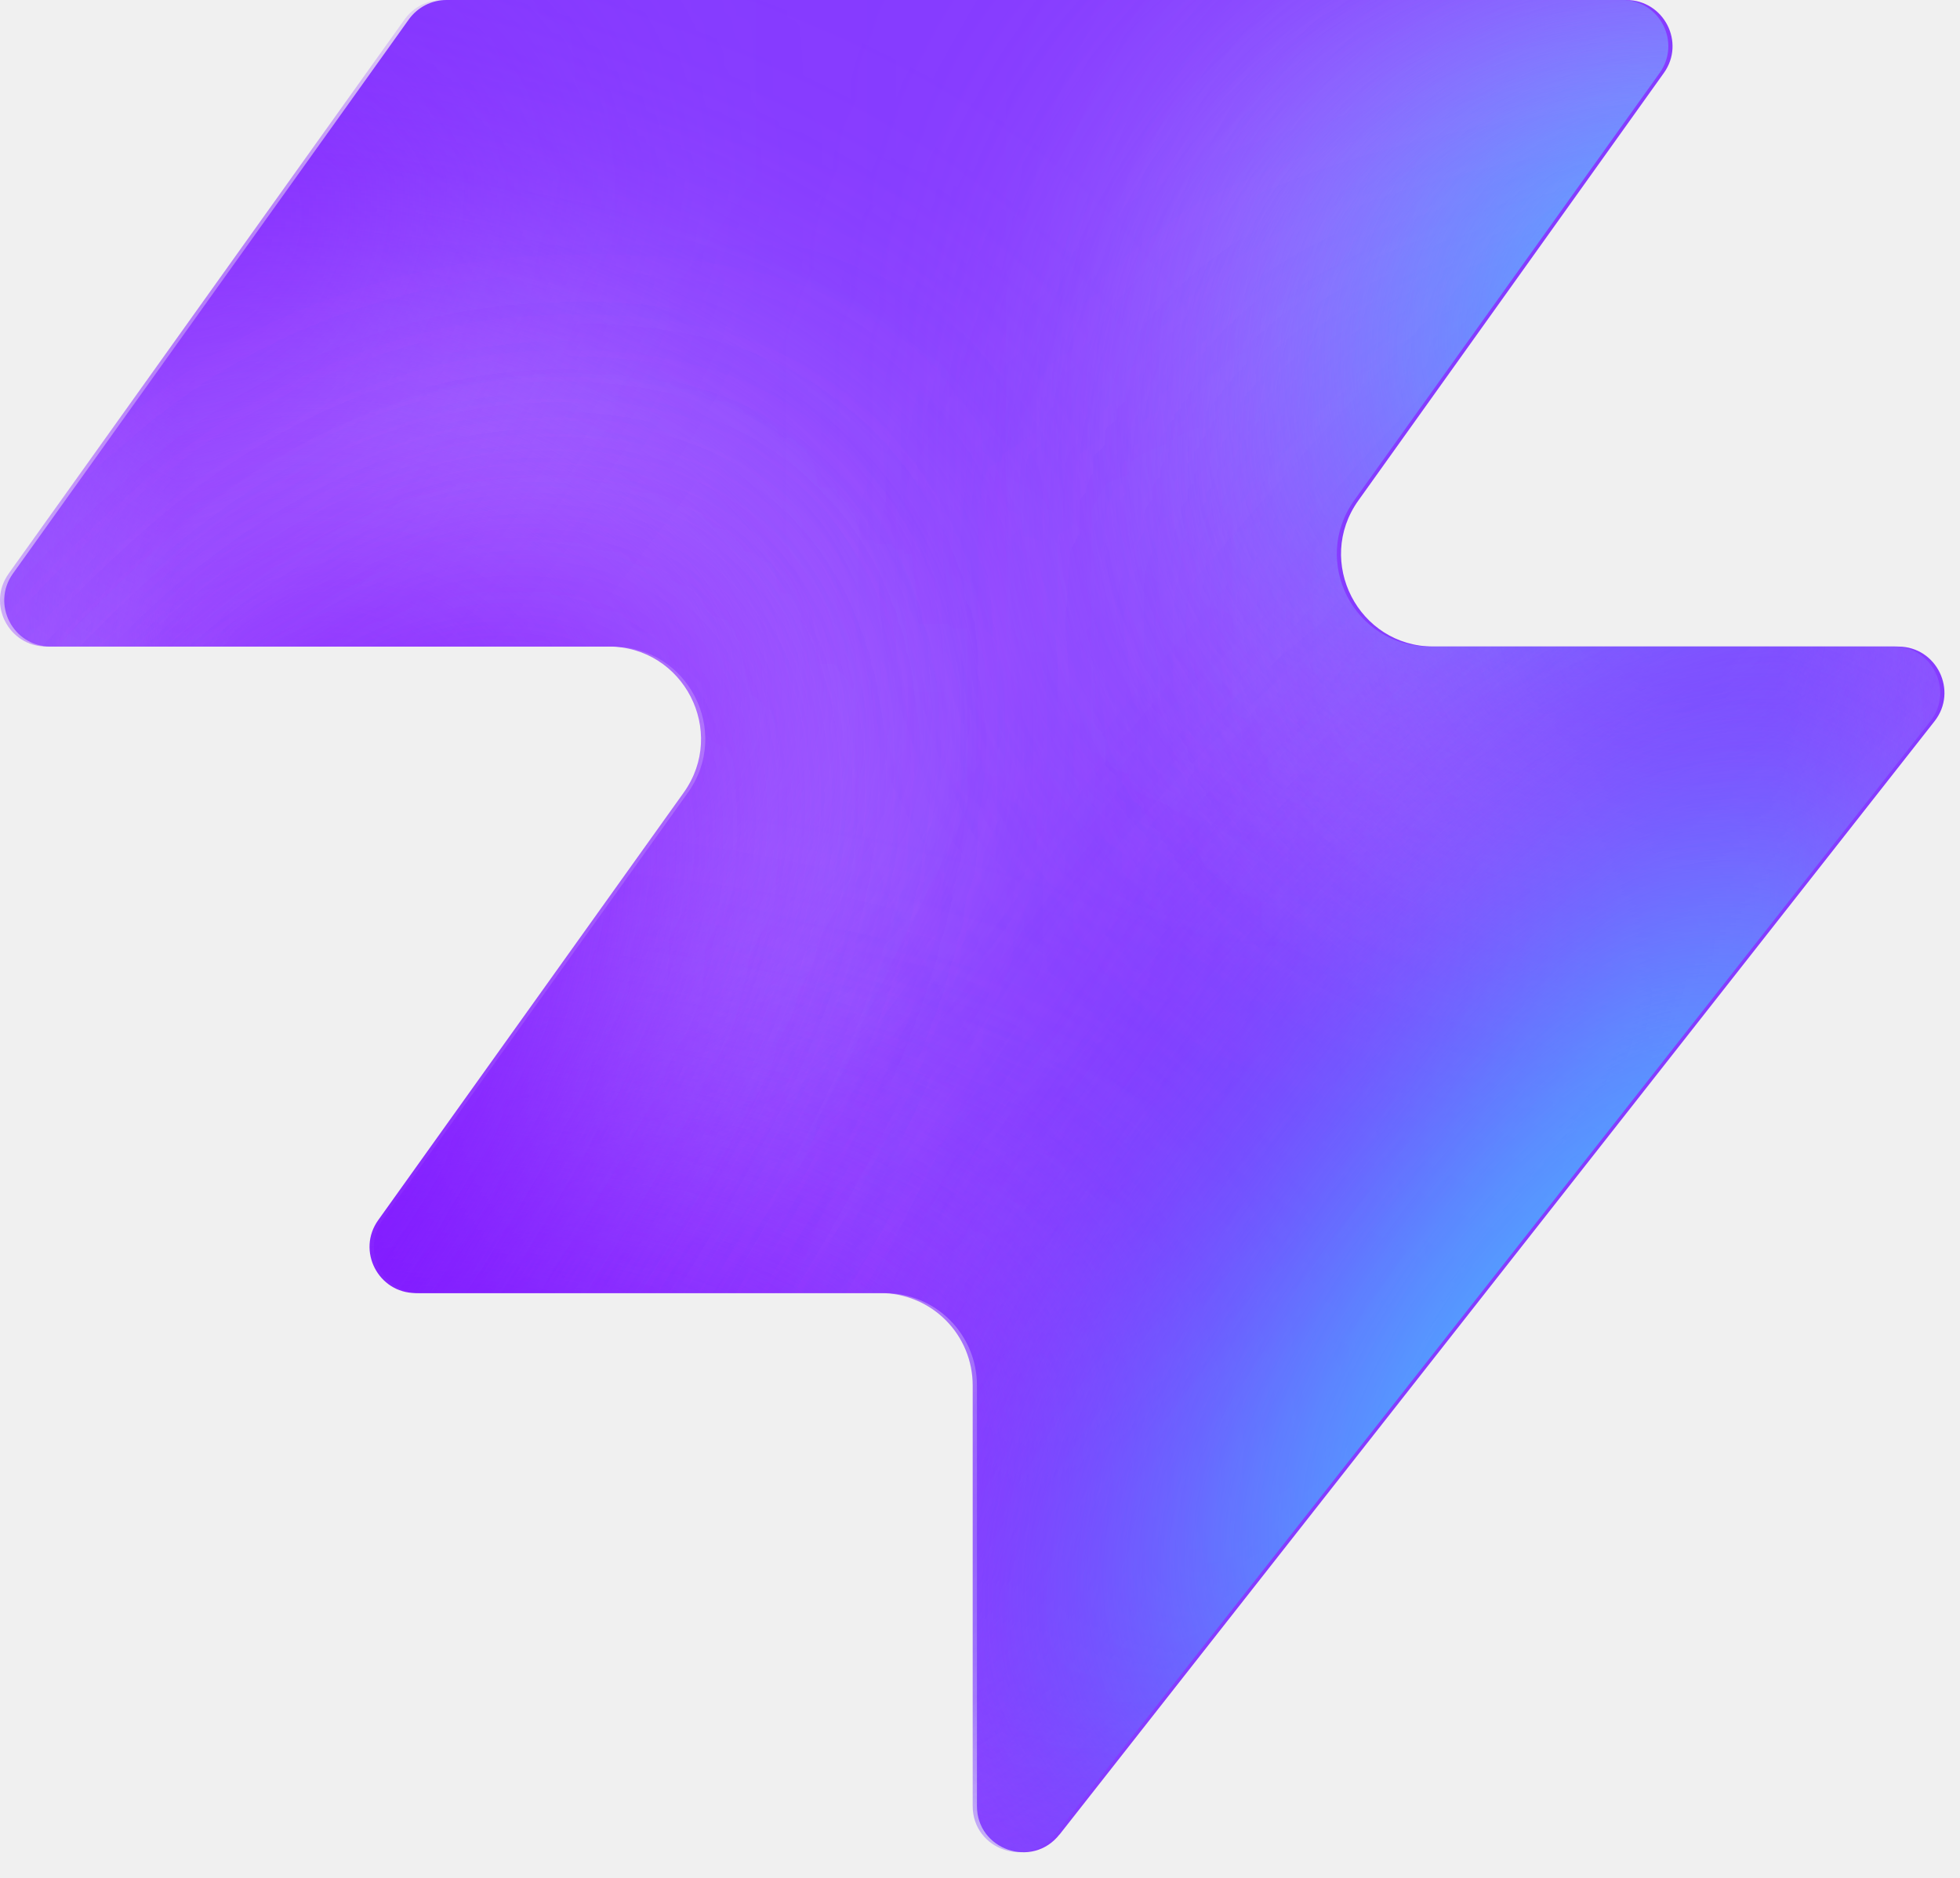
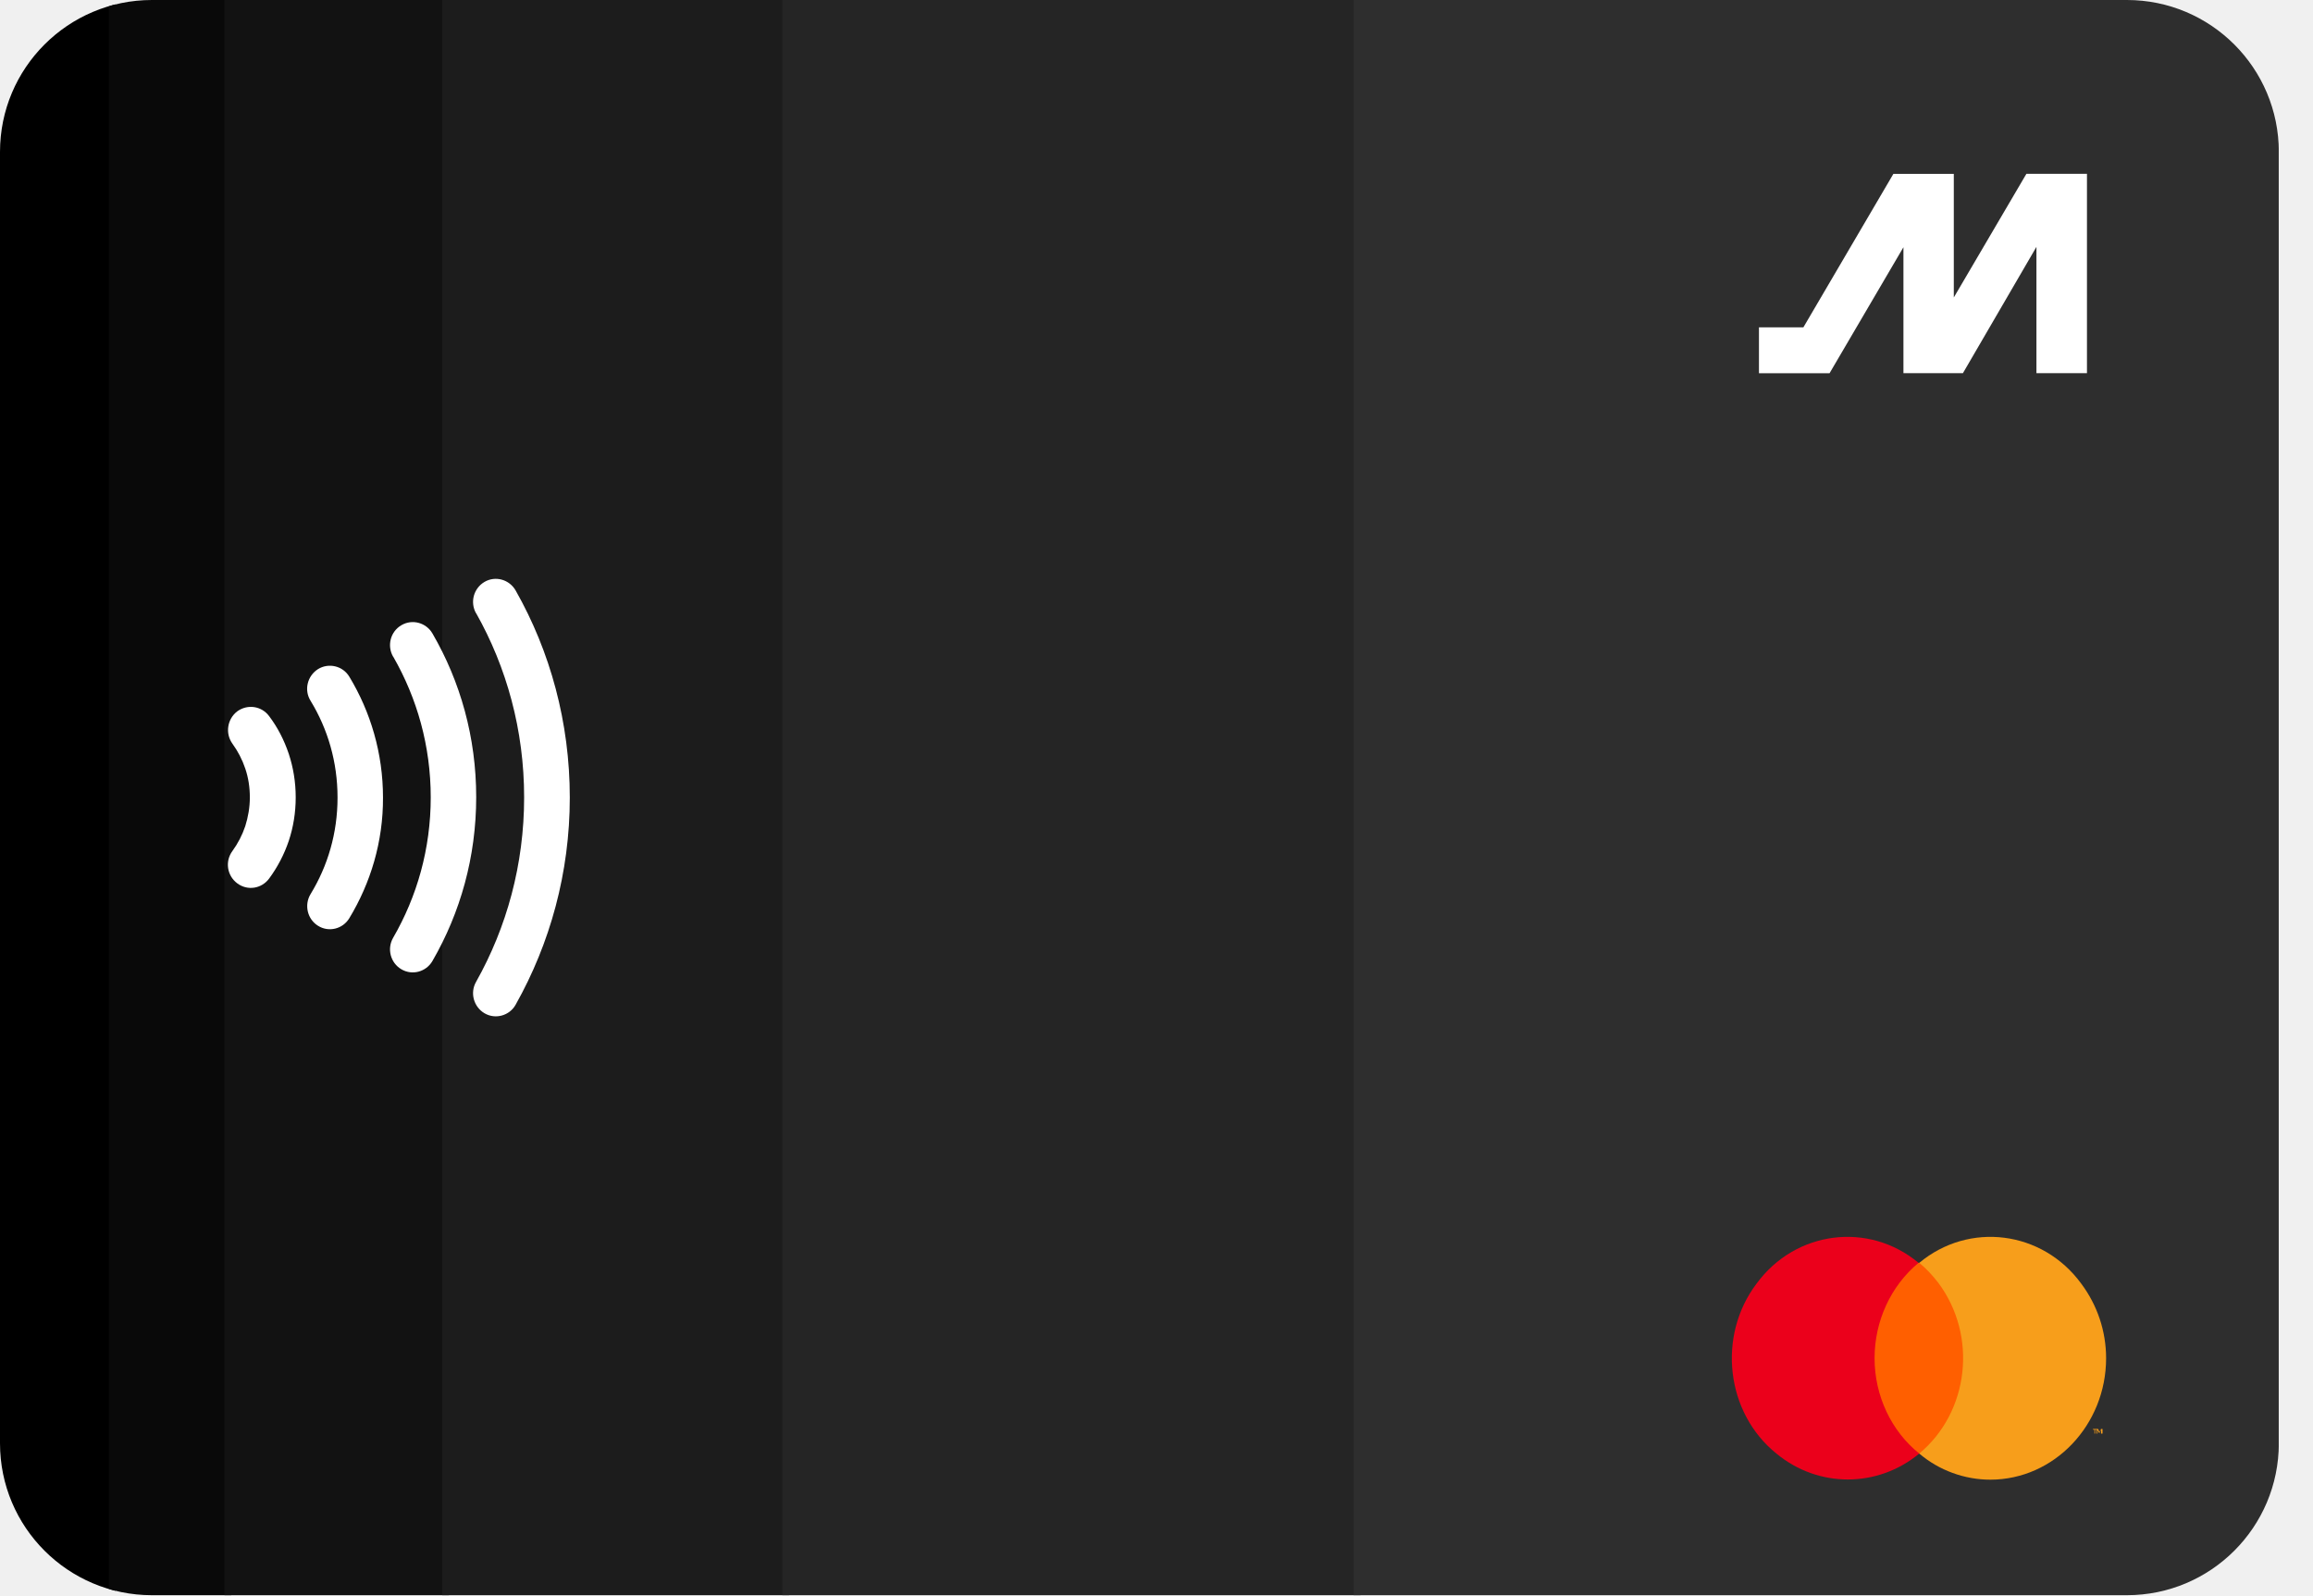
- <svg xmlns="http://www.w3.org/2000/svg" width="48" height="46" fill="none" viewBox="0 0 48 46">
-   <path fill="#863bff" d="M25.946 44.938c-.664.845-2.021.375-2.021-.698V33.937a2.26 2.26 0 0 0-2.262-2.262H10.287c-.92 0-1.456-1.04-.92-1.788l7.48-10.471c1.07-1.497 0-3.578-1.842-3.578H1.237c-.92 0-1.456-1.04-.92-1.788L10.013.474c.214-.297.556-.474.92-.474h28.894c.92 0 1.456 1.04.92 1.788l-7.48 10.471c-1.07 1.498 0 3.579 1.842 3.579h11.377c.943 0 1.473 1.088.89 1.83L25.947 44.94z" style="fill:#863bff;fill:color(display-p3 .525 .23 1);fill-opacity:1" />
-   <mask id="a" width="48" height="46" x="0" y="0" maskUnits="userSpaceOnUse" style="mask-type:alpha">
-     <path fill="#000" d="M25.842 44.938c-.664.844-2.021.375-2.021-.698V33.937a2.26 2.26 0 0 0-2.262-2.262H10.183c-.92 0-1.456-1.04-.92-1.788l7.48-10.471c1.07-1.498 0-3.579-1.842-3.579H1.133c-.92 0-1.456-1.04-.92-1.787L9.91.473c.214-.297.556-.474.92-.474h28.894c.92 0 1.456 1.04.92 1.788l-7.48 10.471c-1.07 1.498 0 3.578 1.842 3.578h11.377c.943 0 1.473 1.088.89 1.832L25.843 44.94z" style="fill:#000;fill-opacity:1" />
-   </mask>
-   <g mask="url(#a)">
-     <g filter="url(#b)">
-       <ellipse cx="5.508" cy="14.704" fill="#ede6ff" rx="5.508" ry="14.704" style="fill:#ede6ff;fill:color(display-p3 .927 .903 1);fill-opacity:1" transform="matrix(.00324 1 1 -.00324 -4.47 31.516)" />
-     </g>
-     <g filter="url(#c)">
-       <ellipse cx="10.399" cy="29.851" fill="#ede6ff" rx="10.399" ry="29.851" style="fill:#ede6ff;fill:color(display-p3 .927 .903 1);fill-opacity:1" transform="matrix(.00324 1 1 -.00324 -39.328 7.883)" />
-     </g>
-     <g filter="url(#d)">
-       <ellipse cx="5.508" cy="30.487" fill="#7e14ff" rx="5.508" ry="30.487" style="fill:#7e14ff;fill:color(display-p3 .492 .077 1);fill-opacity:1" transform="rotate(89.814 -25.913 -14.639)scale(1 -1)" />
-     </g>
-     <g filter="url(#e)">
-       <ellipse cx="5.508" cy="30.599" fill="#7e14ff" rx="5.508" ry="30.599" style="fill:#7e14ff;fill:color(display-p3 .492 .077 1);fill-opacity:1" transform="rotate(89.814 -32.644 -3.334)scale(1 -1)" />
-     </g>
-     <g filter="url(#f)">
-       <ellipse cx="5.508" cy="30.599" fill="#7e14ff" rx="5.508" ry="30.599" style="fill:#7e14ff;fill:color(display-p3 .492 .077 1);fill-opacity:1" transform="matrix(.00324 1 1 -.00324 -34.34 30.47)" />
-     </g>
-     <g filter="url(#g)">
-       <ellipse cx="14.072" cy="22.078" fill="#ede6ff" rx="14.072" ry="22.078" style="fill:#ede6ff;fill:color(display-p3 .927 .903 1);fill-opacity:1" transform="rotate(93.35 24.506 48.493)scale(-1 1)" />
-     </g>
-     <g filter="url(#h)">
-       <ellipse cx="3.47" cy="21.501" fill="#7e14ff" rx="3.47" ry="21.501" style="fill:#7e14ff;fill:color(display-p3 .492 .077 1);fill-opacity:1" transform="rotate(89.009 28.708 47.59)scale(-1 1)" />
-     </g>
-     <g filter="url(#i)">
-       <ellipse cx="3.47" cy="21.501" fill="#7e14ff" rx="3.47" ry="21.501" style="fill:#7e14ff;fill:color(display-p3 .492 .077 1);fill-opacity:1" transform="rotate(89.009 28.708 47.59)scale(-1 1)" />
-     </g>
-     <g filter="url(#j)">
-       <ellipse cx=".387" cy="8.972" fill="#7e14ff" rx="4.407" ry="29.108" style="fill:#7e14ff;fill:color(display-p3 .492 .077 1);fill-opacity:1" transform="rotate(39.51 .387 8.972)" />
-     </g>
-     <g filter="url(#k)">
-       <ellipse cx="47.523" cy="-6.092" fill="#7e14ff" rx="4.407" ry="29.108" style="fill:#7e14ff;fill:color(display-p3 .492 .077 1);fill-opacity:1" transform="rotate(37.892 47.523 -6.092)" />
-     </g>
-     <g filter="url(#l)">
-       <ellipse cx="41.412" cy="6.333" fill="#47bfff" rx="5.971" ry="9.665" style="fill:#47bfff;fill:color(display-p3 .28 .748 1);fill-opacity:1" transform="rotate(37.892 41.412 6.333)" />
-     </g>
-     <g filter="url(#m)">
-       <ellipse cx="-1.879" cy="38.332" fill="#7e14ff" rx="4.407" ry="29.108" style="fill:#7e14ff;fill:color(display-p3 .492 .077 1);fill-opacity:1" transform="rotate(37.892 -1.88 38.332)" />
-     </g>
-     <g filter="url(#n)">
-       <ellipse cx="-1.879" cy="38.332" fill="#7e14ff" rx="4.407" ry="29.108" style="fill:#7e14ff;fill:color(display-p3 .492 .077 1);fill-opacity:1" transform="rotate(37.892 -1.88 38.332)" />
-     </g>
-     <g filter="url(#o)">
-       <ellipse cx="35.651" cy="29.907" fill="#7e14ff" rx="4.407" ry="29.108" style="fill:#7e14ff;fill:color(display-p3 .492 .077 1);fill-opacity:1" transform="rotate(37.892 35.651 29.907)" />
-     </g>
-     <g filter="url(#p)">
-       <ellipse cx="38.418" cy="32.4" fill="#47bfff" rx="5.971" ry="15.297" style="fill:#47bfff;fill:color(display-p3 .28 .748 1);fill-opacity:1" transform="rotate(37.892 38.418 32.4)" />
-     </g>
+ <svg xmlns="http://www.w3.org/2000/svg" width="58" height="40" viewBox="0 0 58 40" fill="none">
+   <g clip-path="url(#clip0_2164_20836)">
+     <rect width="2.9" height="40" fill="black" />
+     <rect x="2.729" width="3.07" height="40" fill="#090909" />
+     <rect x="5.629" width="5.629" height="40" fill="#121212" />
+     <rect x="11.087" width="8.699" height="40" fill="#1C1C1C" />
+     <rect x="19.616" width="14.499" height="40" fill="#252525" />
+     <rect x="33.943" width="23.198" height="40" fill="#2E2E2E" />
+     <path d="M5.828 18.648C5.965 18.836 6.074 19.045 6.15 19.271C6.227 19.497 6.265 19.74 6.265 19.994C6.265 20.247 6.221 20.49 6.15 20.716C6.074 20.942 5.965 21.151 5.828 21.339C5.638 21.598 5.692 21.956 5.948 22.149C6.205 22.342 6.559 22.287 6.75 22.028C6.957 21.747 7.126 21.427 7.241 21.085C7.355 20.744 7.415 20.374 7.415 19.994C7.415 19.613 7.355 19.249 7.241 18.902C7.126 18.56 6.963 18.241 6.75 17.959C6.559 17.7 6.205 17.651 5.948 17.838C5.698 18.031 5.643 18.389 5.828 18.648Z" fill="white" />
+     <path d="M7.788 17.573C8.219 18.279 8.464 19.105 8.464 19.999C8.464 20.892 8.219 21.713 7.788 22.419C7.624 22.689 7.706 23.047 7.973 23.213C8.24 23.384 8.595 23.296 8.758 23.026C9.293 22.143 9.609 21.107 9.604 19.999C9.604 18.89 9.293 17.849 8.758 16.966C8.595 16.696 8.24 16.613 7.973 16.779C7.706 16.95 7.619 17.303 7.788 17.573Z" fill="white" />
+     <path d="M9.863 16.471C10.457 17.507 10.801 18.703 10.801 19.994C10.801 21.284 10.457 22.48 9.857 23.517C9.699 23.792 9.792 24.145 10.065 24.305C10.337 24.465 10.686 24.371 10.845 24.095C11.543 22.888 11.941 21.488 11.941 19.988C11.941 18.488 11.543 17.088 10.845 15.886C10.686 15.611 10.337 15.517 10.065 15.677C9.792 15.836 9.699 16.189 9.857 16.465" fill="white" />
+     <path d="M11.938 15.374C12.707 16.736 13.143 18.313 13.143 19.994C13.143 21.676 12.707 23.253 11.938 24.62C11.78 24.896 11.878 25.248 12.15 25.408C12.423 25.568 12.777 25.469 12.93 25.193C13.792 23.661 14.288 21.885 14.288 20C14.288 18.114 13.797 16.334 12.93 14.806C12.772 14.531 12.423 14.431 12.15 14.591C11.878 14.751 11.78 15.098 11.938 15.38" fill="white" />
+     <path d="M48.993 4.36H47.478L45.221 8.208H44.107V9.359H45.877L47.73 6.199V9.358H49.221L51.065 6.19V9.358H52.332V4.359H50.813L48.993 7.459V4.36Z" fill="white" />
+     <path d="M49.395 31.666H46.859V36.448H49.395V31.666Z" fill="#FF5F00" />
+     <path d="M47.006 34.057C47.006 33.131 47.41 32.244 48.109 31.666C46.859 30.625 45.022 30.856 44.047 32.187C43.055 33.498 43.276 35.426 44.544 36.448C45.591 37.315 47.08 37.315 48.127 36.448C47.429 35.889 47.006 35.002 47.006 34.057Z" fill="#EB001B" />
+     <path d="M52.812 34.057C52.812 35.734 51.508 37.103 49.909 37.103C49.266 37.103 48.623 36.872 48.127 36.448C49.376 35.407 49.597 33.498 48.604 32.167C48.457 31.974 48.292 31.801 48.127 31.666C49.376 30.625 51.214 30.856 52.188 32.187C52.592 32.726 52.812 33.382 52.812 34.057Z" fill="#F79E1B" />
+     <path d="M52.538 35.947V35.85H52.575V35.831H52.483V35.85H52.52V35.947H52.538ZM52.722 35.947V35.831H52.685L52.648 35.908L52.611 35.831H52.575V35.947H52.593V35.85L52.63 35.927H52.648L52.685 35.85V35.947H52.722Z" fill="#F79E1B" />
  </g>
  <defs>
-     <filter id="b" width="60.045" height="41.654" x="-19.77" y="16.149" color-interpolation-filters="sRGB" filterUnits="userSpaceOnUse">
-       <feFlood flood-opacity="0" result="BackgroundImageFix" />
-       <feBlend in="SourceGraphic" in2="BackgroundImageFix" result="shape" />
-       <feGaussianBlur result="effect1_foregroundBlur_2002_17158" stdDeviation="7.659" />
-     </filter>
-     <filter id="c" width="90.34" height="51.437" x="-54.613" y="-7.533" color-interpolation-filters="sRGB" filterUnits="userSpaceOnUse">
-       <feFlood flood-opacity="0" result="BackgroundImageFix" />
-       <feBlend in="SourceGraphic" in2="BackgroundImageFix" result="shape" />
-       <feGaussianBlur result="effect1_foregroundBlur_2002_17158" stdDeviation="7.659" />
-     </filter>
-     <filter id="d" width="79.355" height="29.4" x="-49.64" y="2.03" color-interpolation-filters="sRGB" filterUnits="userSpaceOnUse">
-       <feFlood flood-opacity="0" result="BackgroundImageFix" />
-       <feBlend in="SourceGraphic" in2="BackgroundImageFix" result="shape" />
-       <feGaussianBlur result="effect1_foregroundBlur_2002_17158" stdDeviation="4.596" />
-     </filter>
-     <filter id="e" width="79.579" height="29.4" x="-45.045" y="20.029" color-interpolation-filters="sRGB" filterUnits="userSpaceOnUse">
-       <feFlood flood-opacity="0" result="BackgroundImageFix" />
-       <feBlend in="SourceGraphic" in2="BackgroundImageFix" result="shape" />
-       <feGaussianBlur result="effect1_foregroundBlur_2002_17158" stdDeviation="4.596" />
-     </filter>
-     <filter id="f" width="79.579" height="29.4" x="-43.513" y="21.178" color-interpolation-filters="sRGB" filterUnits="userSpaceOnUse">
-       <feFlood flood-opacity="0" result="BackgroundImageFix" />
-       <feBlend in="SourceGraphic" in2="BackgroundImageFix" result="shape" />
-       <feGaussianBlur result="effect1_foregroundBlur_2002_17158" stdDeviation="4.596" />
-     </filter>
-     <filter id="g" width="74.749" height="58.852" x="15.756" y="-17.901" color-interpolation-filters="sRGB" filterUnits="userSpaceOnUse">
-       <feFlood flood-opacity="0" result="BackgroundImageFix" />
-       <feBlend in="SourceGraphic" in2="BackgroundImageFix" result="shape" />
-       <feGaussianBlur result="effect1_foregroundBlur_2002_17158" stdDeviation="7.659" />
-     </filter>
-     <filter id="h" width="61.377" height="25.362" x="23.548" y="2.284" color-interpolation-filters="sRGB" filterUnits="userSpaceOnUse">
-       <feFlood flood-opacity="0" result="BackgroundImageFix" />
-       <feBlend in="SourceGraphic" in2="BackgroundImageFix" result="shape" />
-       <feGaussianBlur result="effect1_foregroundBlur_2002_17158" stdDeviation="4.596" />
-     </filter>
-     <filter id="i" width="61.377" height="25.362" x="23.548" y="2.284" color-interpolation-filters="sRGB" filterUnits="userSpaceOnUse">
-       <feFlood flood-opacity="0" result="BackgroundImageFix" />
-       <feBlend in="SourceGraphic" in2="BackgroundImageFix" result="shape" />
-       <feGaussianBlur result="effect1_foregroundBlur_2002_17158" stdDeviation="4.596" />
-     </filter>
-     <filter id="j" width="56.045" height="63.649" x="-27.636" y="-22.853" color-interpolation-filters="sRGB" filterUnits="userSpaceOnUse">
-       <feFlood flood-opacity="0" result="BackgroundImageFix" />
-       <feBlend in="SourceGraphic" in2="BackgroundImageFix" result="shape" />
-       <feGaussianBlur result="effect1_foregroundBlur_2002_17158" stdDeviation="4.596" />
-     </filter>
-     <filter id="k" width="54.814" height="64.646" x="20.116" y="-38.415" color-interpolation-filters="sRGB" filterUnits="userSpaceOnUse">
-       <feFlood flood-opacity="0" result="BackgroundImageFix" />
-       <feBlend in="SourceGraphic" in2="BackgroundImageFix" result="shape" />
-       <feGaussianBlur result="effect1_foregroundBlur_2002_17158" stdDeviation="4.596" />
-     </filter>
-     <filter id="l" width="33.541" height="35.313" x="24.641" y="-11.323" color-interpolation-filters="sRGB" filterUnits="userSpaceOnUse">
-       <feFlood flood-opacity="0" result="BackgroundImageFix" />
-       <feBlend in="SourceGraphic" in2="BackgroundImageFix" result="shape" />
-       <feGaussianBlur result="effect1_foregroundBlur_2002_17158" stdDeviation="4.596" />
-     </filter>
-     <filter id="m" width="54.814" height="64.646" x="-29.286" y="6.009" color-interpolation-filters="sRGB" filterUnits="userSpaceOnUse">
-       <feFlood flood-opacity="0" result="BackgroundImageFix" />
-       <feBlend in="SourceGraphic" in2="BackgroundImageFix" result="shape" />
-       <feGaussianBlur result="effect1_foregroundBlur_2002_17158" stdDeviation="4.596" />
-     </filter>
-     <filter id="n" width="54.814" height="64.646" x="-29.286" y="6.009" color-interpolation-filters="sRGB" filterUnits="userSpaceOnUse">
-       <feFlood flood-opacity="0" result="BackgroundImageFix" />
-       <feBlend in="SourceGraphic" in2="BackgroundImageFix" result="shape" />
-       <feGaussianBlur result="effect1_foregroundBlur_2002_17158" stdDeviation="4.596" />
-     </filter>
-     <filter id="o" width="54.814" height="64.646" x="8.244" y="-2.416" color-interpolation-filters="sRGB" filterUnits="userSpaceOnUse">
-       <feFlood flood-opacity="0" result="BackgroundImageFix" />
-       <feBlend in="SourceGraphic" in2="BackgroundImageFix" result="shape" />
-       <feGaussianBlur result="effect1_foregroundBlur_2002_17158" stdDeviation="4.596" />
-     </filter>
-     <filter id="p" width="39.409" height="43.623" x="18.713" y="10.588" color-interpolation-filters="sRGB" filterUnits="userSpaceOnUse">
-       <feFlood flood-opacity="0" result="BackgroundImageFix" />
-       <feBlend in="SourceGraphic" in2="BackgroundImageFix" result="shape" />
-       <feGaussianBlur result="effect1_foregroundBlur_2002_17158" stdDeviation="4.596" />
-     </filter>
+     <clipPath id="clip0_2164_20836">
+       <rect width="57.143" height="40" rx="3.81" fill="white" />
+     </clipPath>
  </defs>
</svg>
